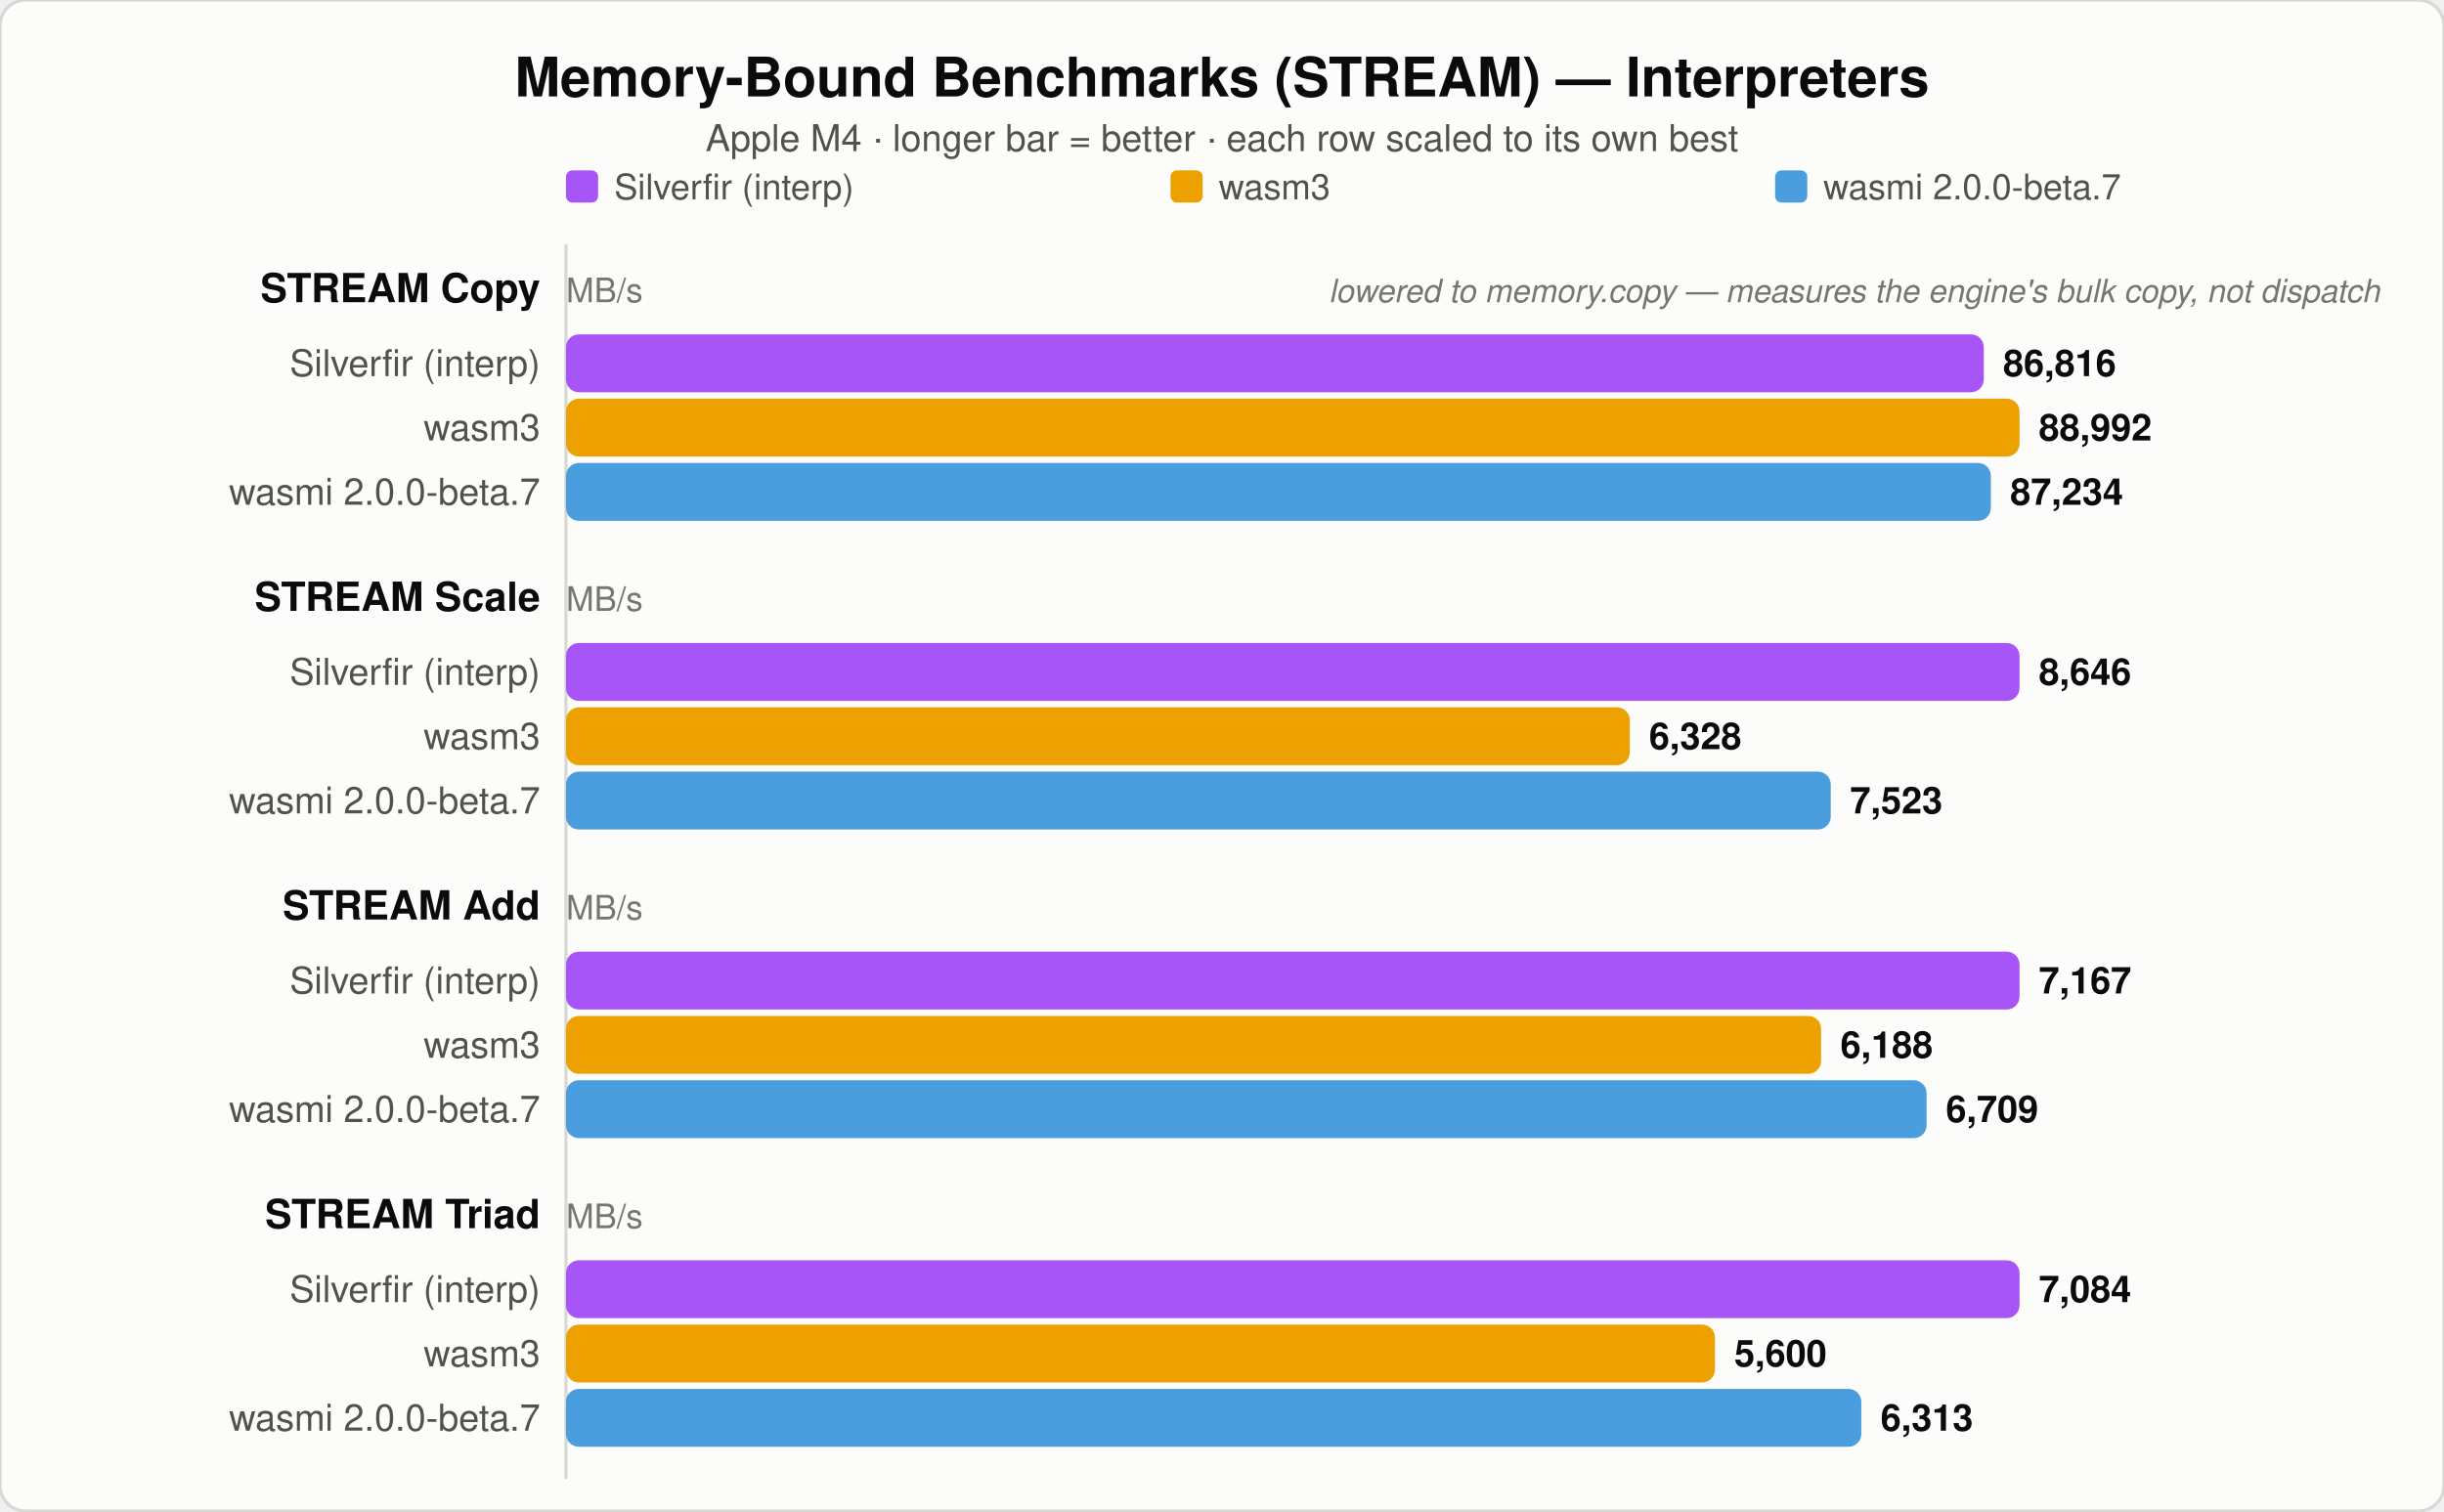
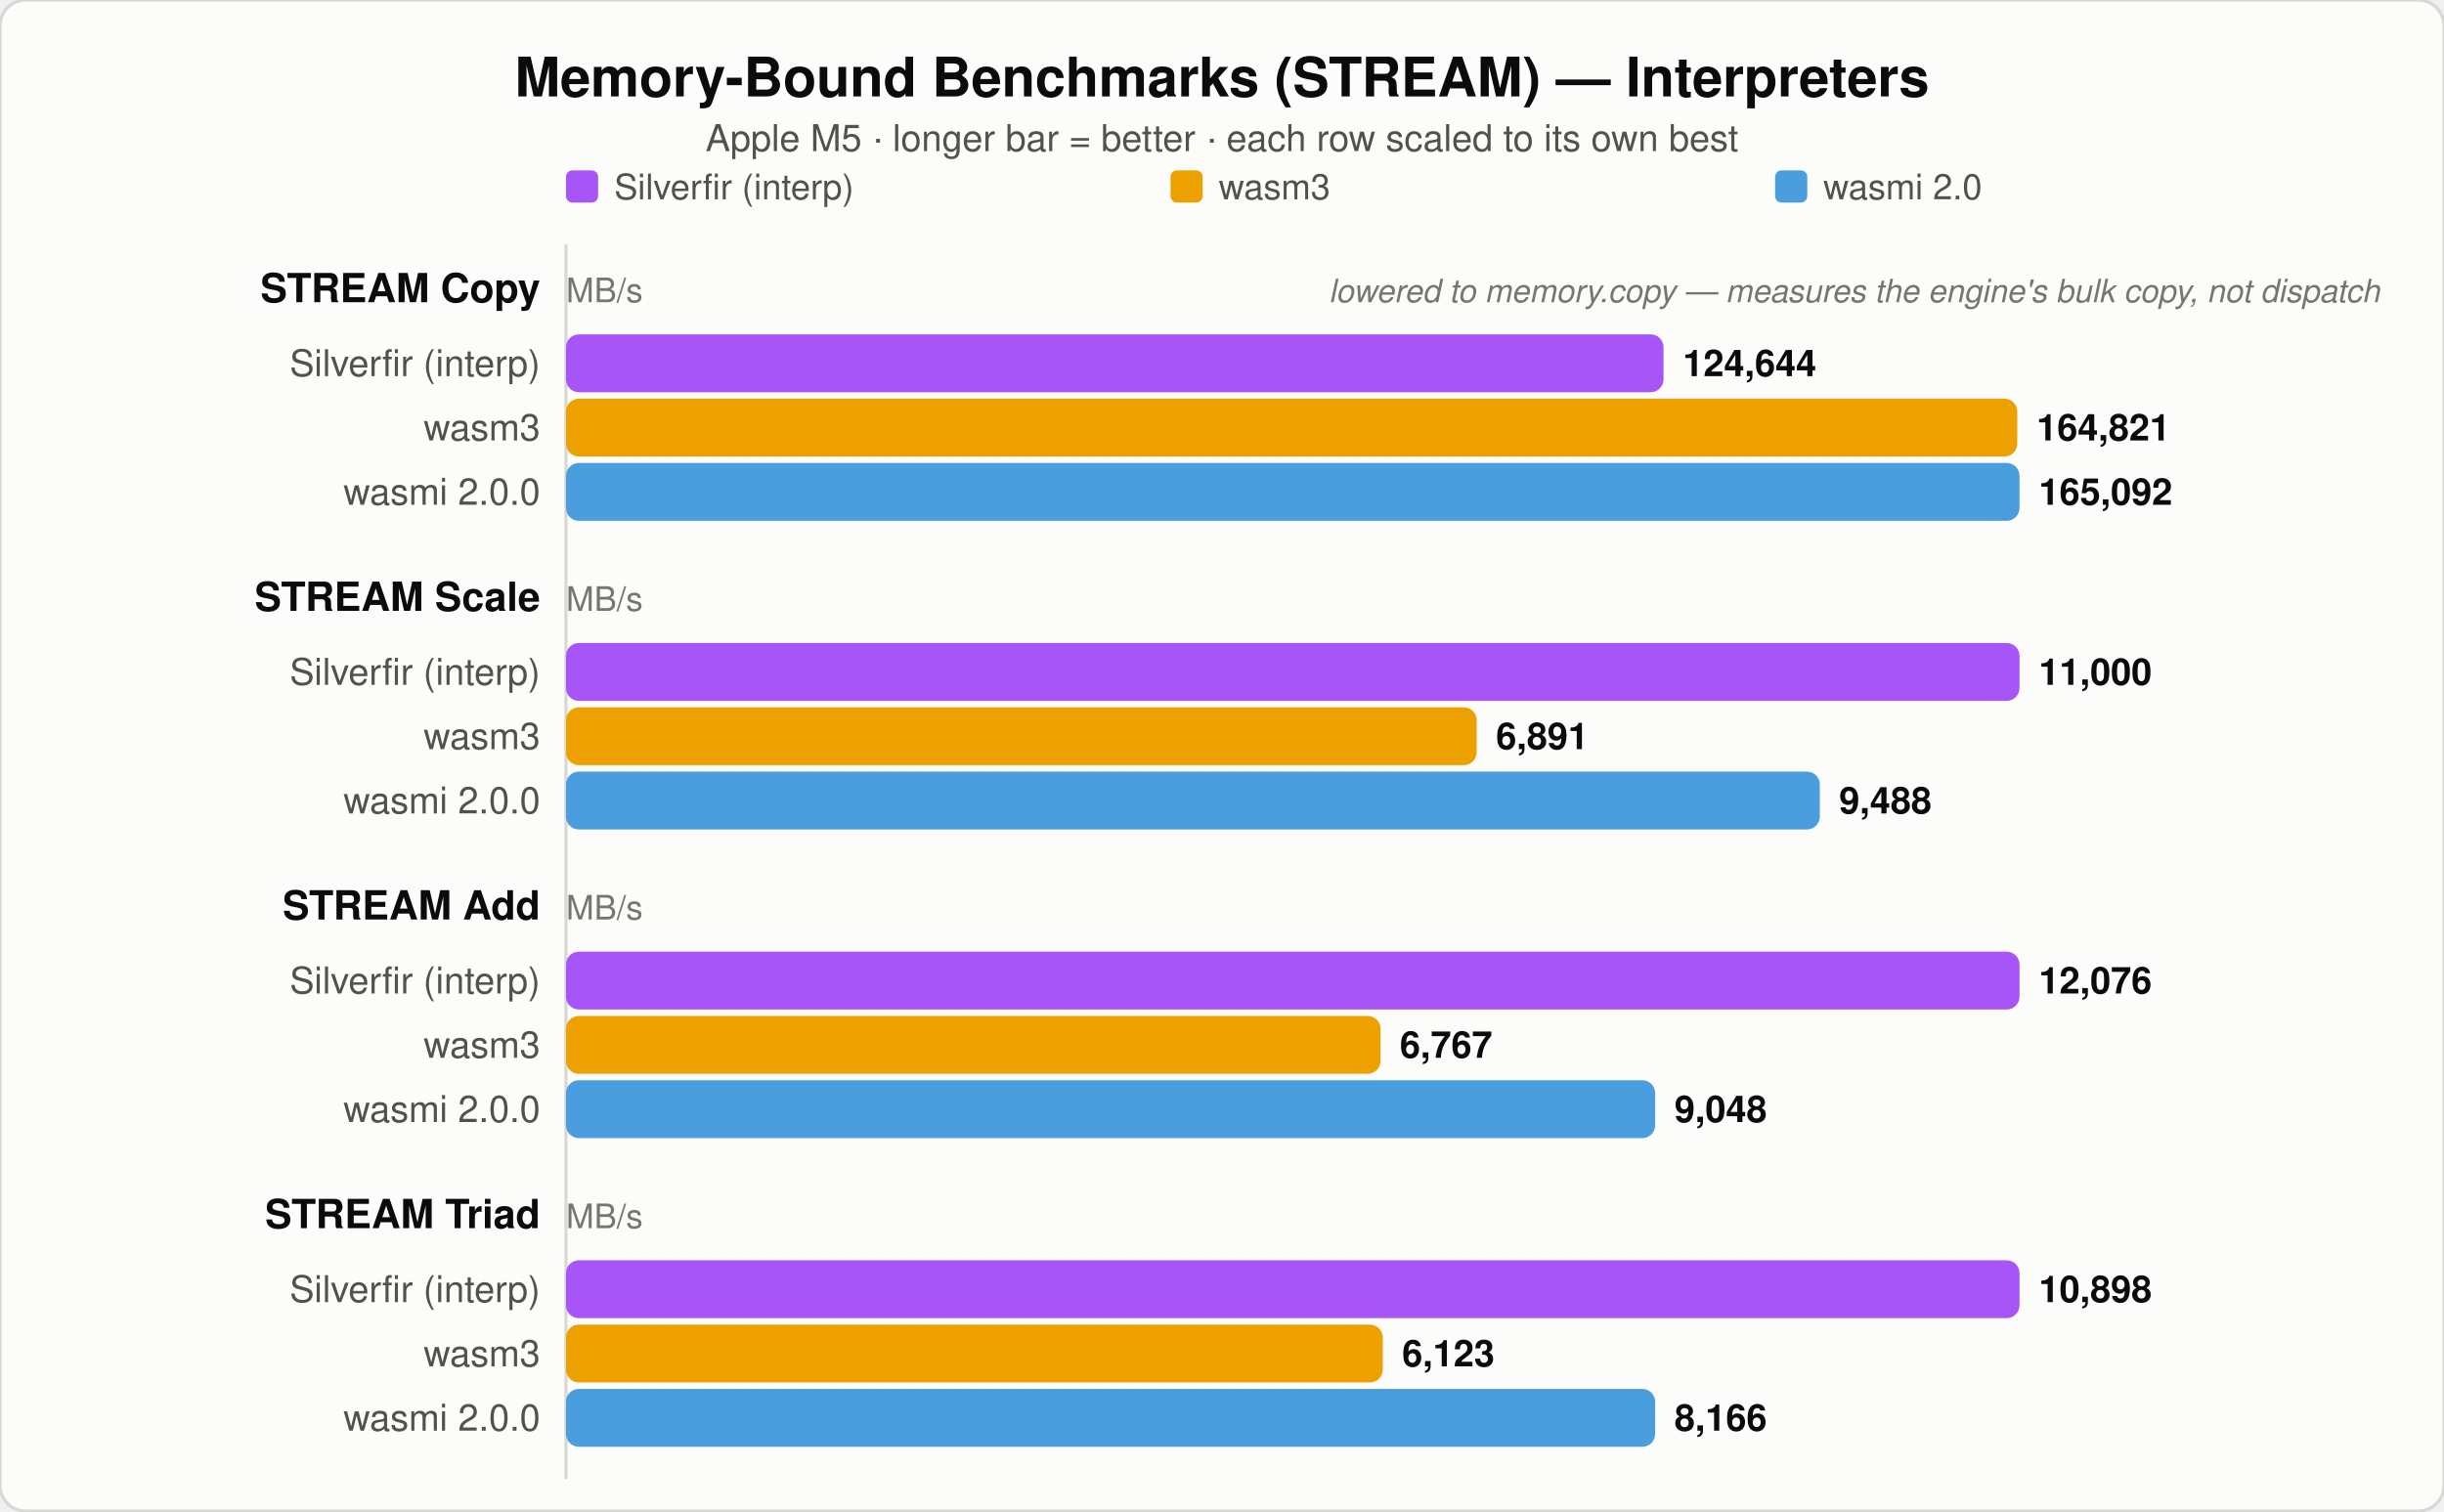
<svg xmlns="http://www.w3.org/2000/svg" role="img" viewBox="0 0 760 470" width="760" height="470">
  <style>
    text     { font-family: -apple-system, "Segoe UI", Helvetica, Arial, sans-serif; }
    .surface { fill: #fcfcfb; stroke: #d8d8d4; }
    .title   { fill: #0b0b0b; font-size: 17px; font-weight: 600; }
    .sub     { fill: #52514e; font-size: 11.5px; }
    .metric  { fill: #0b0b0b; font-size: 12.5px; font-weight: 600; }
    .unit    { fill: #77756e; font-size: 10.5px; }
    .note    { fill: #77756e; font-size: 10px; font-style: italic; }
    .name    { fill: #52514e; font-size: 11.5px; }
    .legend  { fill: #52514e; font-size: 11px; }
    .tier    { fill: #77756e; font-size: 10.5px; font-weight: 600; letter-spacing: 0.04em; }
    .val     { fill: #0b0b0b; font-size: 11.5px; font-weight: 600; }
    .rule    { stroke: #e4e4e0; stroke-width: 1; stroke-dasharray: 2 3; }
    .axis    { stroke: #d8d8d4; stroke-width: 1; }
    .s-sf { fill: #7952d4; }
    .s-cl { fill: #eb6834; }
    .s-v8 { fill: #1baf7a; }
    .s-wn { fill: #b02a8f; }
    .s-si { fill: #a855f7; }
    .s-w3 { fill: #eda100; }
    .s-wi { fill: #4a9ede; }
    @media (prefers-color-scheme: dark) {
      .surface { fill: #1a1a19; stroke: #3a3a37; }
      .title, .metric { fill: #ffffff; }
      .sub, .name, .legend { fill: #c3c2b7; }
      .val     { fill: #ffffff; }
      .unit, .note, .tier { fill: #96958c; }
      .rule    { stroke: #3a3a37; }
      .axis    { stroke: #3a3a37; }
      .s-sf { fill: #8b5cf6; }
      .s-cl { fill: #d95926; }
      .s-v8 { fill: #199e70; }
      .s-wn { fill: #c13a9d; }
      .s-si { fill: #9085e9; }
      .s-w3 { fill: #c98500; }
      .s-wi { fill: #3987e5; }
    }
  </style>
  <rect class="surface" width="760" height="470" rx="8" ry="8" stroke-width="1" />
  <text class="title" x="380" y="30" text-anchor="middle">Memory-Bound Benchmarks (STREAM) — Interpreters</text>
-   <text class="sub" x="380" y="47" text-anchor="middle">Apple M4 · longer bar = better · each row scaled to its own best</text>
+   <text class="sub" x="380" y="47" text-anchor="middle">Apple M5 · longer bar = better · each row scaled to its own best</text>
  <rect class="s-si" x="176.0" y="53" width="10" height="10" rx="2" />
  <text class="legend" x="191.0" y="62">Silverfir (interp)</text>
  <rect class="s-w3" x="364.0" y="53" width="10" height="10" rx="2" />
  <text class="legend" x="379.0" y="62">wasm3</text>
  <rect class="s-wi" x="552.0" y="53" width="10" height="10" rx="2" />
-   <text class="legend" x="567.0" y="62">wasmi 2.0.0-beta.7</text>
+   <text class="legend" x="567.0" y="62">wasmi 2.0</text>
  <line class="axis" x1="176" y1="76" x2="176" y2="460" />
  <text class="metric" x="168" y="94" text-anchor="end">STREAM Copy</text>
  <text class="unit" x="176" y="94">MB/s</text>
  <text class="note" x="740" y="94" text-anchor="end">lowered to memory.copy — measures the engine's bulk copy, not dispatch</text>
  <text class="name" x="168" y="117" text-anchor="end">Silverfir (interp)</text>
-   <rect class="s-si" x="176" y="104" width="440.9" height="18" rx="4" />
-   <text class="val" x="622.9" y="117">86,816</text>
+   <rect class="s-si" x="176" y="104" width="341.3" height="18" rx="4" />
+   <text class="val" x="523.3" y="117">124,644</text>
  <text class="name" x="168" y="137" text-anchor="end">wasm3</text>
-   <rect class="s-w3" x="176" y="124" width="452.0" height="18" rx="4" />
-   <text class="val" x="634.0" y="137">88,992</text>
-   <text class="name" x="168" y="157" text-anchor="end">wasmi 2.0.0-beta.7</text>
-   <rect class="s-wi" x="176" y="144" width="443.1" height="18" rx="4" />
-   <text class="val" x="625.1" y="157">87,234</text>
+   <rect class="s-w3" x="176" y="124" width="451.3" height="18" rx="4" />
+   <text class="val" x="633.3" y="137">164,821</text>
+   <text class="name" x="168" y="157" text-anchor="end">wasmi 2.0.0</text>
+   <rect class="s-wi" x="176" y="144" width="452.0" height="18" rx="4" />
+   <text class="val" x="634.0" y="157">165,092</text>
  <text class="metric" x="168" y="190" text-anchor="end">STREAM Scale</text>
  <text class="unit" x="176" y="190">MB/s</text>
  <text class="name" x="168" y="213" text-anchor="end">Silverfir (interp)</text>
  <rect class="s-si" x="176" y="200" width="452.0" height="18" rx="4" />
-   <text class="val" x="634.0" y="213">8,646</text>
+   <text class="val" x="634.0" y="213">11,000</text>
  <text class="name" x="168" y="233" text-anchor="end">wasm3</text>
-   <rect class="s-w3" x="176" y="220" width="330.8" height="18" rx="4" />
-   <text class="val" x="512.8" y="233">6,328</text>
-   <text class="name" x="168" y="253" text-anchor="end">wasmi 2.0.0-beta.7</text>
-   <rect class="s-wi" x="176" y="240" width="393.3" height="18" rx="4" />
-   <text class="val" x="575.3" y="253">7,523</text>
+   <rect class="s-w3" x="176" y="220" width="283.2" height="18" rx="4" />
+   <text class="val" x="465.2" y="233">6,891</text>
+   <text class="name" x="168" y="253" text-anchor="end">wasmi 2.0.0</text>
+   <rect class="s-wi" x="176" y="240" width="389.9" height="18" rx="4" />
+   <text class="val" x="571.9" y="253">9,488</text>
  <text class="metric" x="168" y="286" text-anchor="end">STREAM Add</text>
  <text class="unit" x="176" y="286">MB/s</text>
  <text class="name" x="168" y="309" text-anchor="end">Silverfir (interp)</text>
  <rect class="s-si" x="176" y="296" width="452.0" height="18" rx="4" />
-   <text class="val" x="634.0" y="309">7,167</text>
+   <text class="val" x="634.0" y="309">12,076</text>
  <text class="name" x="168" y="329" text-anchor="end">wasm3</text>
-   <rect class="s-w3" x="176" y="316" width="390.3" height="18" rx="4" />
-   <text class="val" x="572.3" y="329">6,188</text>
-   <text class="name" x="168" y="349" text-anchor="end">wasmi 2.0.0-beta.7</text>
-   <rect class="s-wi" x="176" y="336" width="423.1" height="18" rx="4" />
-   <text class="val" x="605.1" y="349">6,709</text>
+   <rect class="s-w3" x="176" y="316" width="253.3" height="18" rx="4" />
+   <text class="val" x="435.3" y="329">6,767</text>
+   <text class="name" x="168" y="349" text-anchor="end">wasmi 2.0.0</text>
+   <rect class="s-wi" x="176" y="336" width="338.7" height="18" rx="4" />
+   <text class="val" x="520.7" y="349">9,048</text>
  <text class="metric" x="168" y="382" text-anchor="end">STREAM Triad</text>
  <text class="unit" x="176" y="382">MB/s</text>
  <text class="name" x="168" y="405" text-anchor="end">Silverfir (interp)</text>
  <rect class="s-si" x="176" y="392" width="452.0" height="18" rx="4" />
-   <text class="val" x="634.0" y="405">7,084</text>
+   <text class="val" x="634.0" y="405">10,898</text>
  <text class="name" x="168" y="425" text-anchor="end">wasm3</text>
-   <rect class="s-w3" x="176" y="412" width="357.3" height="18" rx="4" />
-   <text class="val" x="539.3" y="425">5,600</text>
-   <text class="name" x="168" y="445" text-anchor="end">wasmi 2.0.0-beta.7</text>
-   <rect class="s-wi" x="176" y="432" width="402.8" height="18" rx="4" />
-   <text class="val" x="584.8" y="445">6,313</text>
+   <rect class="s-w3" x="176" y="412" width="254.0" height="18" rx="4" />
+   <text class="val" x="436.0" y="425">6,123</text>
+   <text class="name" x="168" y="445" text-anchor="end">wasmi 2.0.0</text>
+   <rect class="s-wi" x="176" y="432" width="338.7" height="18" rx="4" />
+   <text class="val" x="520.7" y="445">8,166</text>
</svg>
